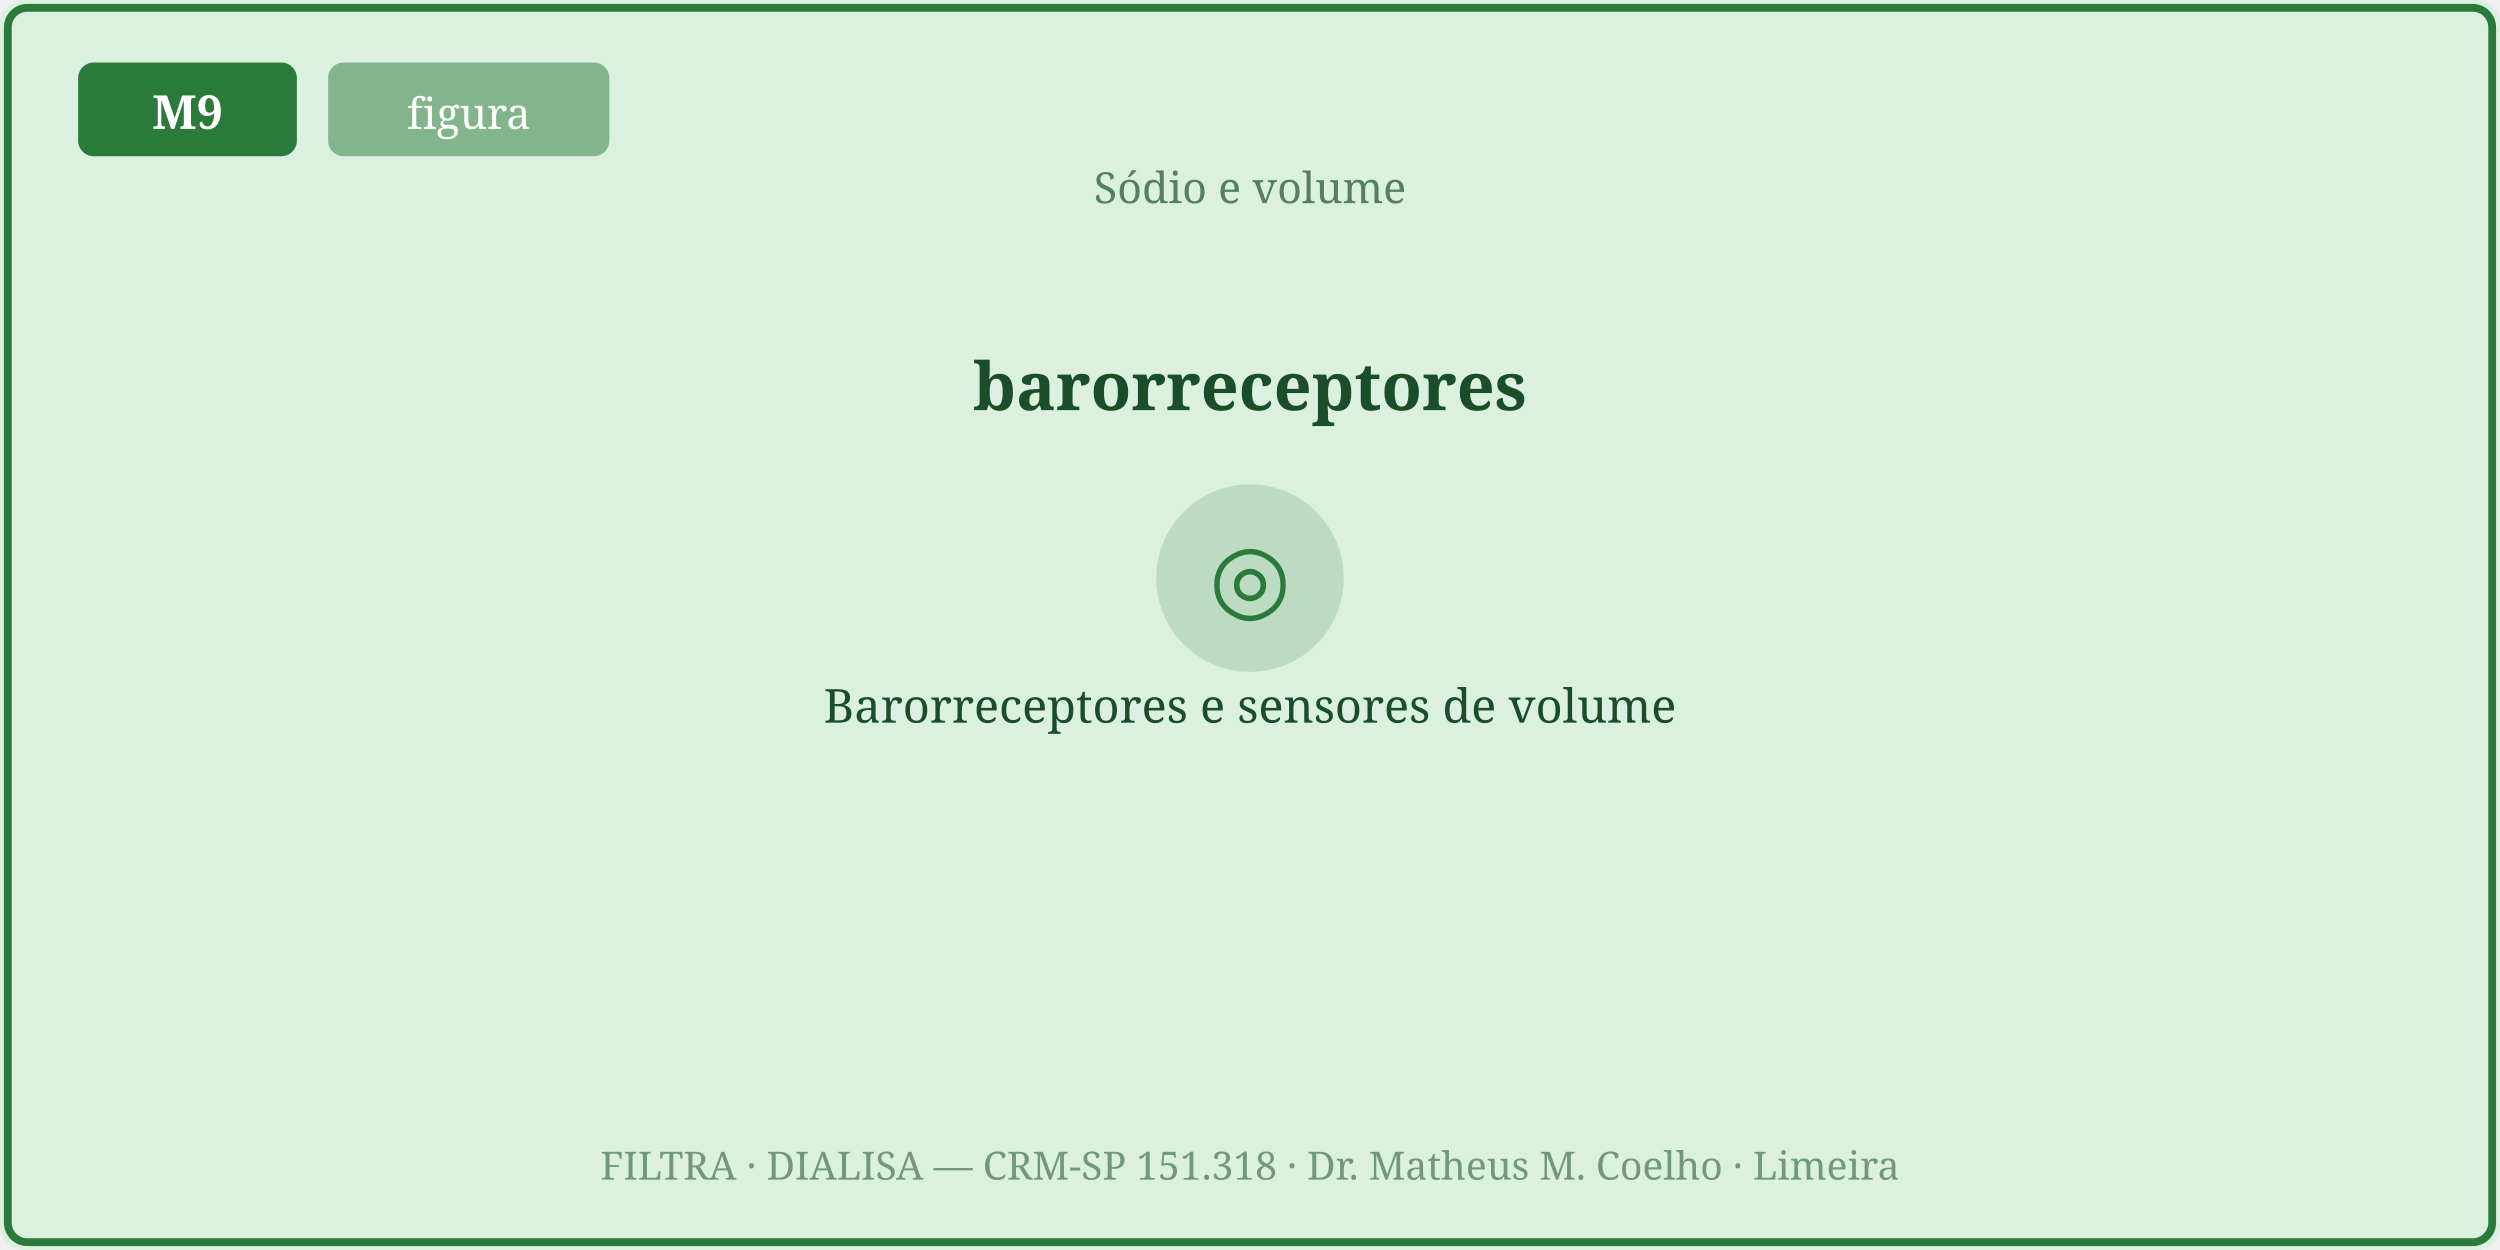
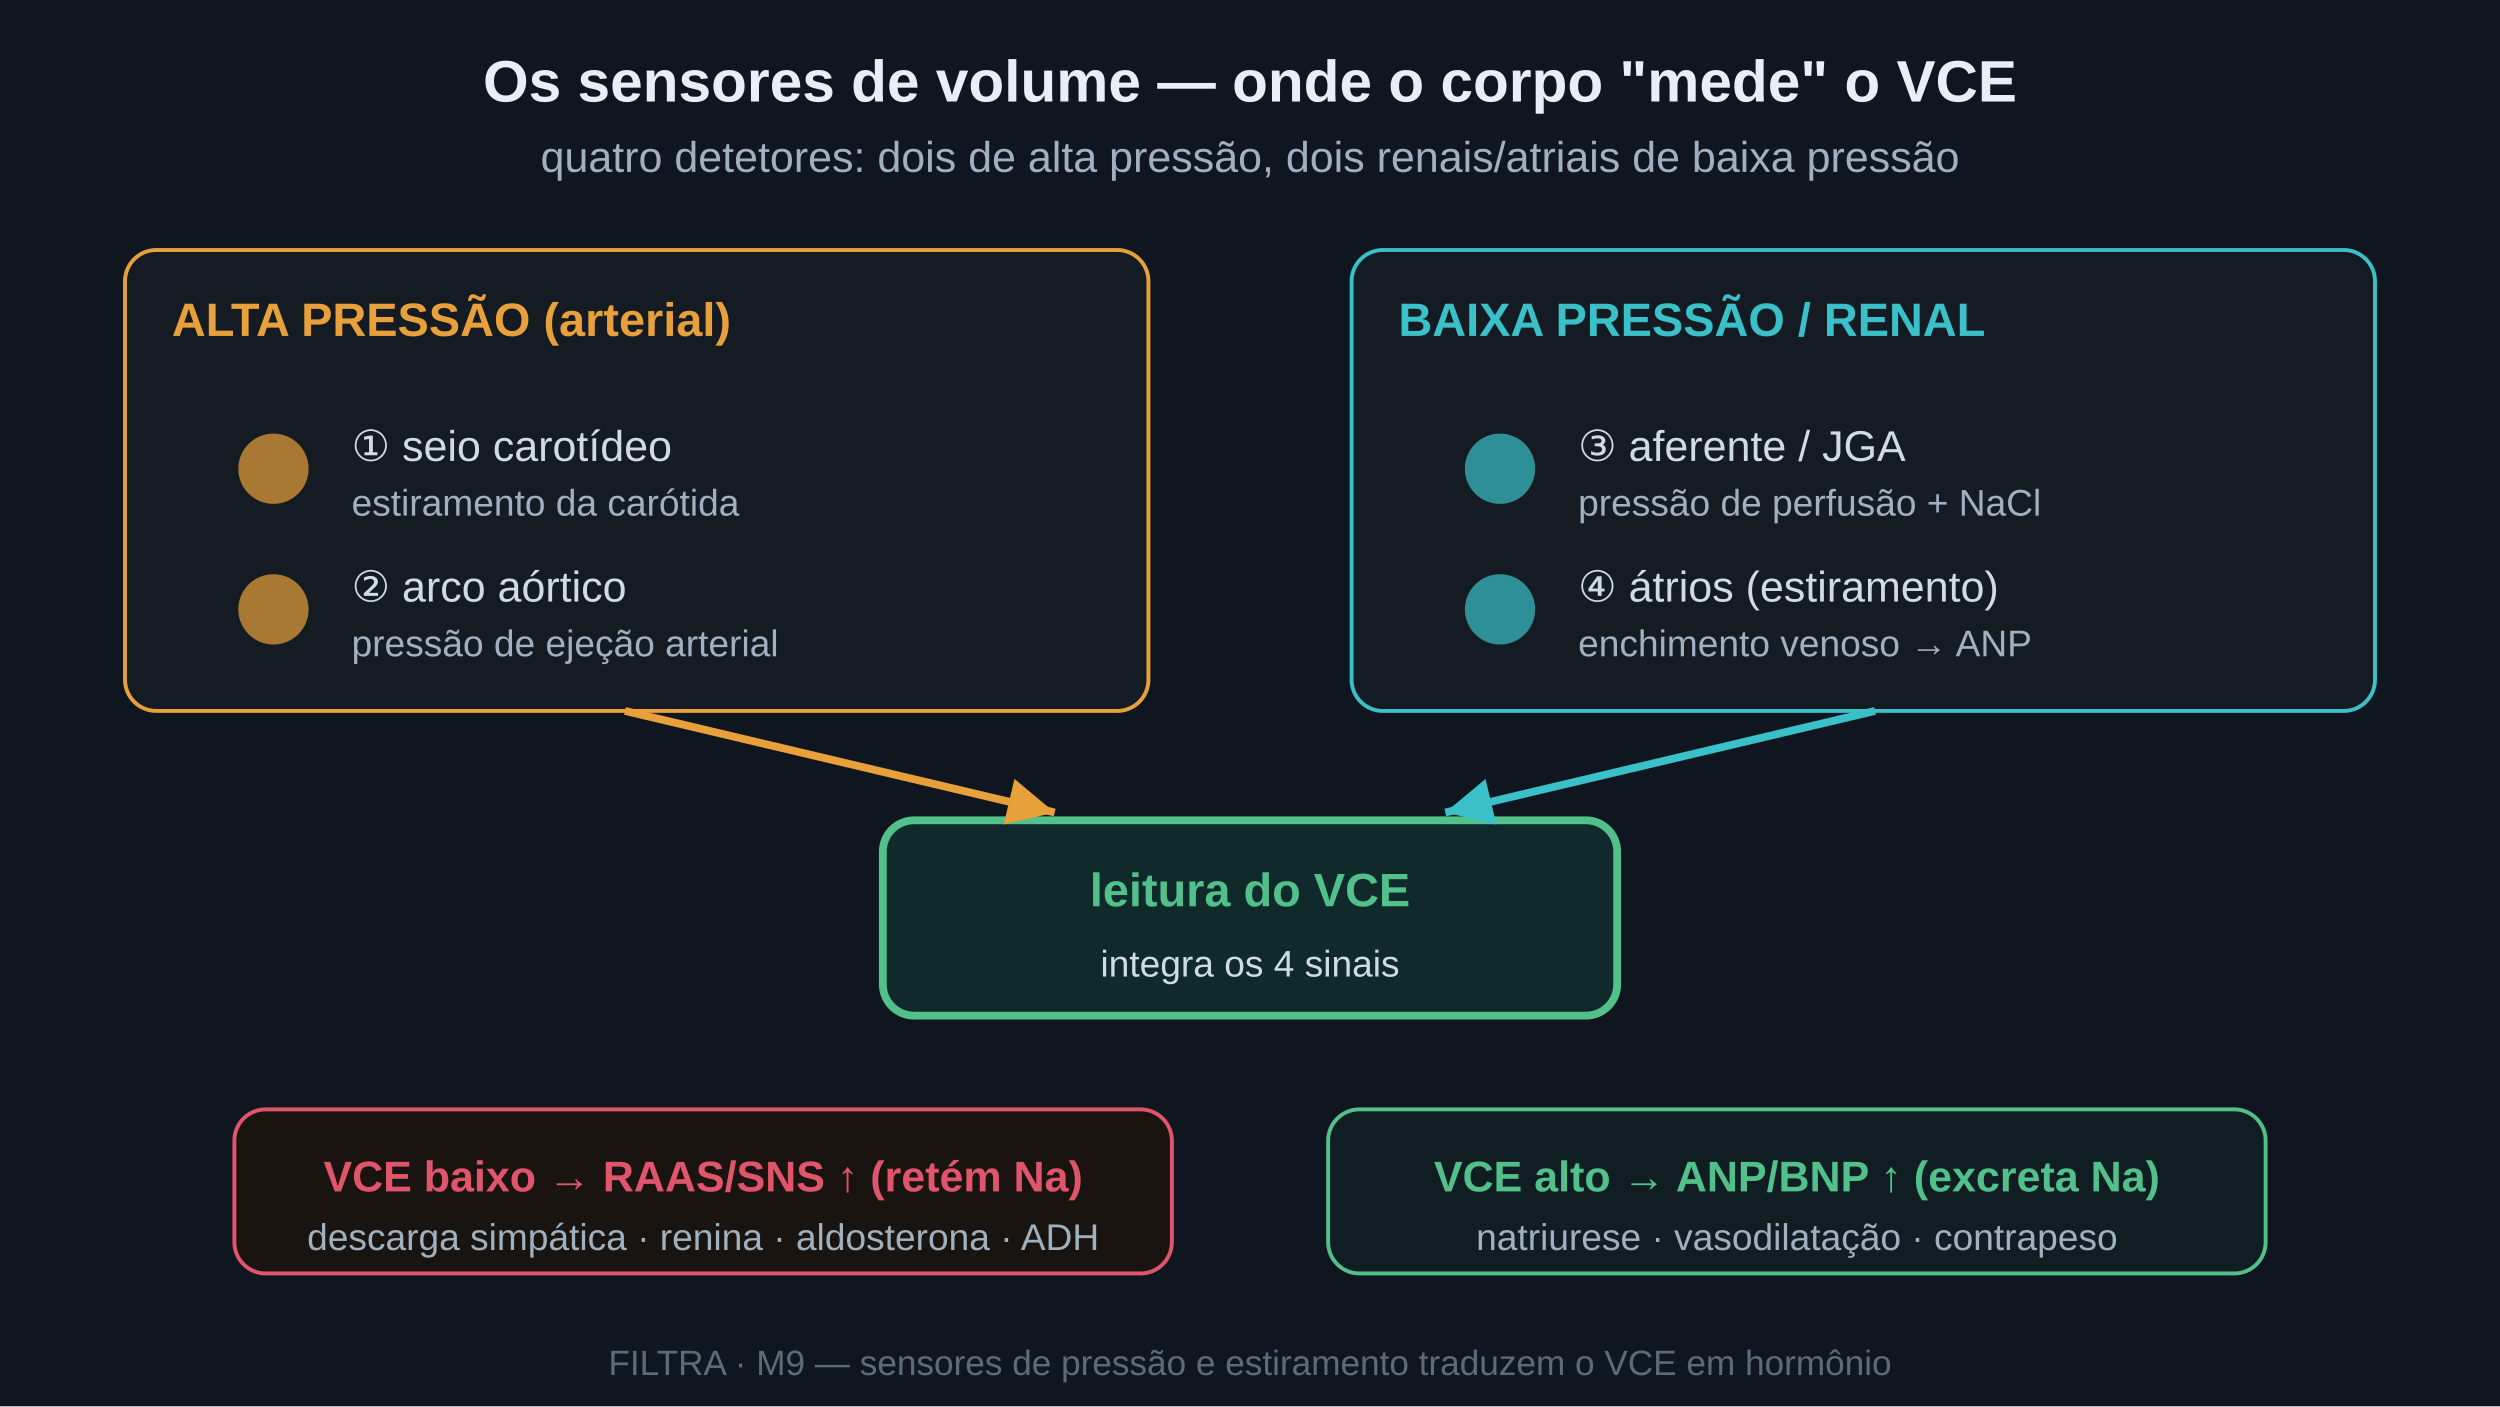
- <svg xmlns="http://www.w3.org/2000/svg" viewBox="0 0 640 320" font-family="Georgia,serif">
-   <rect width="640" height="320" fill="#dcf0e0" rx="6" />
-   <rect x="2" y="2" width="636" height="316" rx="5" fill="none" stroke="#2a7a3a" stroke-width="2" />
-   <rect x="20" y="16" width="56" height="24" rx="4" fill="#2a7a3a" />
-   <text x="48" y="33" text-anchor="middle" font-size="12" font-weight="bold" fill="white">M9</text>
-   <rect x="84" y="16" width="72" height="24" rx="4" fill="#2a7a3a" opacity="0.5" />
-   <text x="120" y="33" text-anchor="middle" font-size="11" fill="white">figura</text>
-   <text x="320" y="52" text-anchor="middle" font-size="11" fill="#1a4e2a" opacity="0.7">Sódio e volume</text>
-   <text x="320" y="105" text-anchor="middle" font-size="17" font-weight="bold" fill="#1a4e2a">barorreceptores</text>
-   <circle cx="320" cy="148" r="24" fill="#2a7a3a" opacity="0.18" />
-   <text x="320" y="156" text-anchor="middle" font-size="24" fill="#2a7a3a">◎</text>
-   <text x="320" y="185" text-anchor="middle" font-size="12" fill="#1a4e2a">Barorreceptores e sensores de volume</text>
-   <text x="320" y="302" text-anchor="middle" font-size="10" fill="#1a4e2a" opacity="0.55">FILTRA · DIALISA — CRM-SP 151.318 · Dr. Matheus M. Coelho · Limeira</text>
+ <svg xmlns="http://www.w3.org/2000/svg" viewBox="0 0 640 360" font-family="system-ui,Segoe UI,Arial,sans-serif">
+   <rect width="640" height="360" fill="#0f1620" />
+   <text x="320" y="26" text-anchor="middle" font-size="15" font-weight="700" fill="#e7eef4">Os sensores de volume — onde o corpo "mede" o VCE</text>
+   <text x="320" y="44" text-anchor="middle" font-size="11" fill="#9fb1c0">quatro detetores: dois de alta pressão, dois renais/atriais de baixa pressão</text>
+   <rect x="32" y="64" width="262" height="118" rx="8" fill="#141b22" stroke="#e8a13a" />
+   <text x="44" y="86" font-size="12" font-weight="700" fill="#e8a13a">ALTA PRESSÃO (arterial)</text>
+   <circle cx="70" cy="120" r="9" fill="#e8a13a" opacity="0.7" />
+   <text x="90" y="118" font-size="11" fill="#cfdbe6">① seio carotídeo</text>
+   <text x="90" y="132" font-size="9.5" fill="#9fb1c0">estiramento da carótida</text>
+   <circle cx="70" cy="156" r="9" fill="#e8a13a" opacity="0.7" />
+   <text x="90" y="154" font-size="11" fill="#cfdbe6">② arco aórtico</text>
+   <text x="90" y="168" font-size="9.5" fill="#9fb1c0">pressão de ejeção arterial</text>
+   <rect x="346" y="64" width="262" height="118" rx="8" fill="#141b22" stroke="#39c0c8" />
+   <text x="358" y="86" font-size="12" font-weight="700" fill="#39c0c8">BAIXA PRESSÃO / RENAL</text>
+   <circle cx="384" cy="120" r="9" fill="#39c0c8" opacity="0.7" />
+   <text x="404" y="118" font-size="11" fill="#cfdbe6">③ aferente / JGA</text>
+   <text x="404" y="132" font-size="9.5" fill="#9fb1c0">pressão de perfusão + NaCl</text>
+   <circle cx="384" cy="156" r="9" fill="#39c0c8" opacity="0.7" />
+   <text x="404" y="154" font-size="11" fill="#cfdbe6">④ átrios (estiramento)</text>
+   <text x="404" y="168" font-size="9.5" fill="#9fb1c0">enchimento venoso → ANP</text>
+   <rect x="226" y="210" width="188" height="50" rx="8" fill="#102a2c" stroke="#52c08a" stroke-width="2" />
+   <text x="320" y="232" text-anchor="middle" font-size="12" font-weight="700" fill="#52c08a">leitura do VCE</text>
+   <text x="320" y="250" text-anchor="middle" font-size="9.5" fill="#cfdbe6">integra os 4 sinais</text>
+   <line x1="160" y1="182" x2="270" y2="208" stroke="#e8a13a" stroke-width="2" marker-end="url(#a)" />
+   <line x1="480" y1="182" x2="370" y2="208" stroke="#39c0c8" stroke-width="2" marker-end="url(#b)" />
+   <rect x="60" y="284" width="240" height="42" rx="8" fill="#1a1410" stroke="#e0556b" />
+   <text x="180" y="305" text-anchor="middle" font-size="11" font-weight="700" fill="#e0556b">VCE baixo → RAAS/SNS ↑ (retém Na)</text>
+   <text x="180" y="320" text-anchor="middle" font-size="9.5" fill="#9fb1c0">descarga simpática · renina · aldosterona · ADH</text>
+   <rect x="340" y="284" width="240" height="42" rx="8" fill="#101d22" stroke="#52c08a" />
+   <text x="460" y="305" text-anchor="middle" font-size="11" font-weight="700" fill="#52c08a">VCE alto → ANP/BNP ↑ (excreta Na)</text>
+   <text x="460" y="320" text-anchor="middle" font-size="9.5" fill="#9fb1c0">natriurese · vasodilatação · contrapeso</text>
+   <text x="320" y="352" text-anchor="middle" font-size="9" fill="#5b6b78">FILTRA · M9 — sensores de pressão e estiramento traduzem o VCE em hormônio</text>
+   <defs>
+     <marker id="a" markerWidth="8" markerHeight="8" refX="6" refY="3" orient="auto">
+       <path d="M0,0 L6,3 L0,6 Z" fill="#e8a13a" />
+     </marker>
+     <marker id="b" markerWidth="8" markerHeight="8" refX="6" refY="3" orient="auto">
+       <path d="M0,0 L6,3 L0,6 Z" fill="#39c0c8" />
+     </marker>
+   </defs>
</svg>
